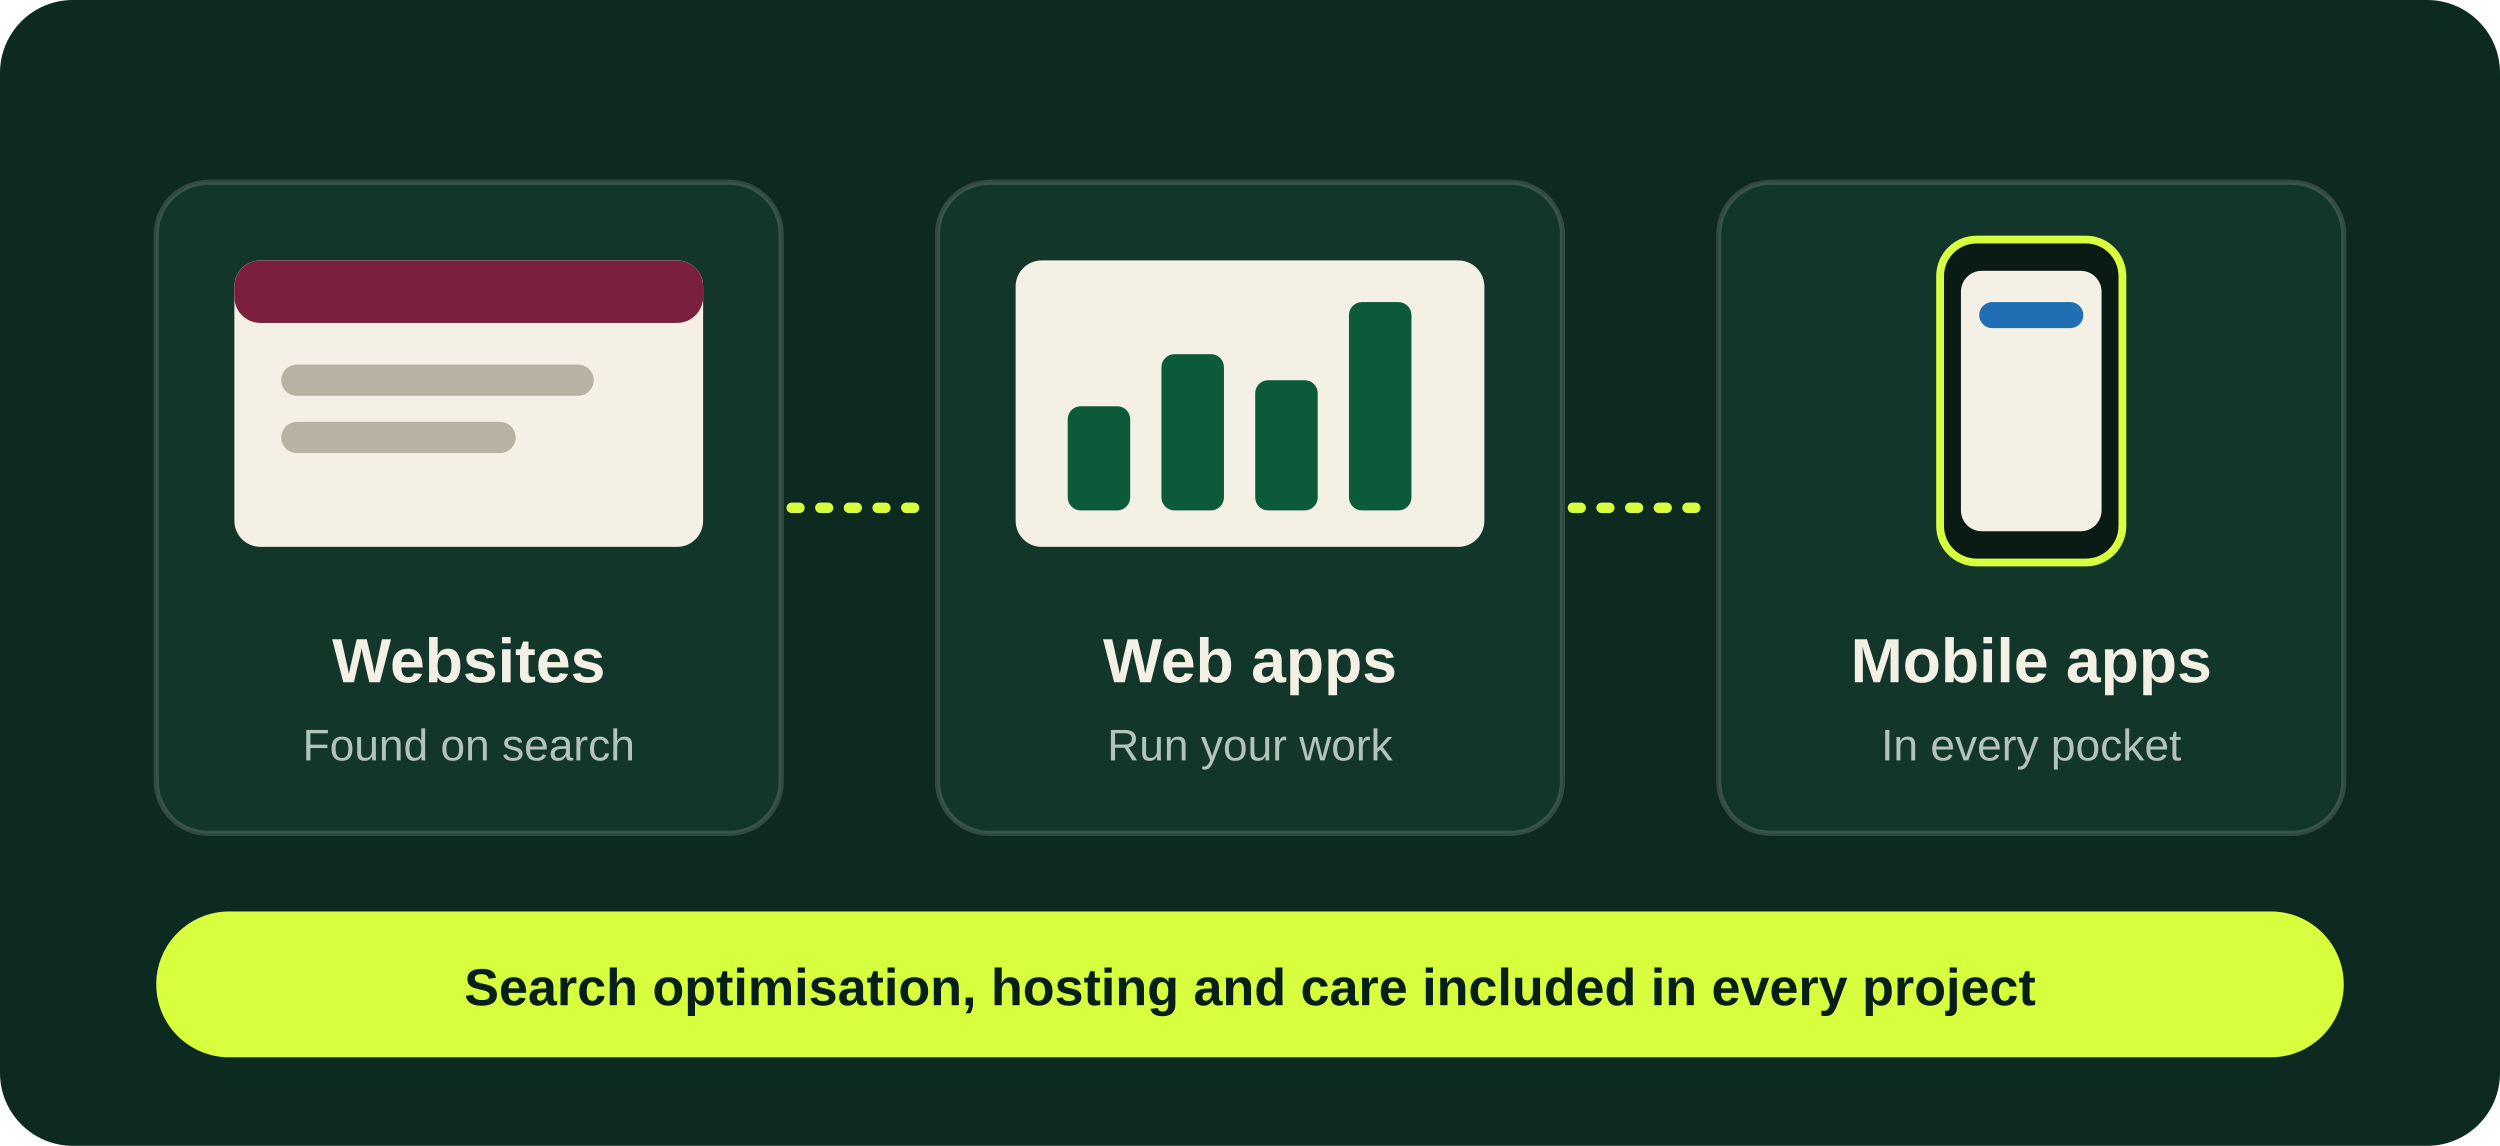
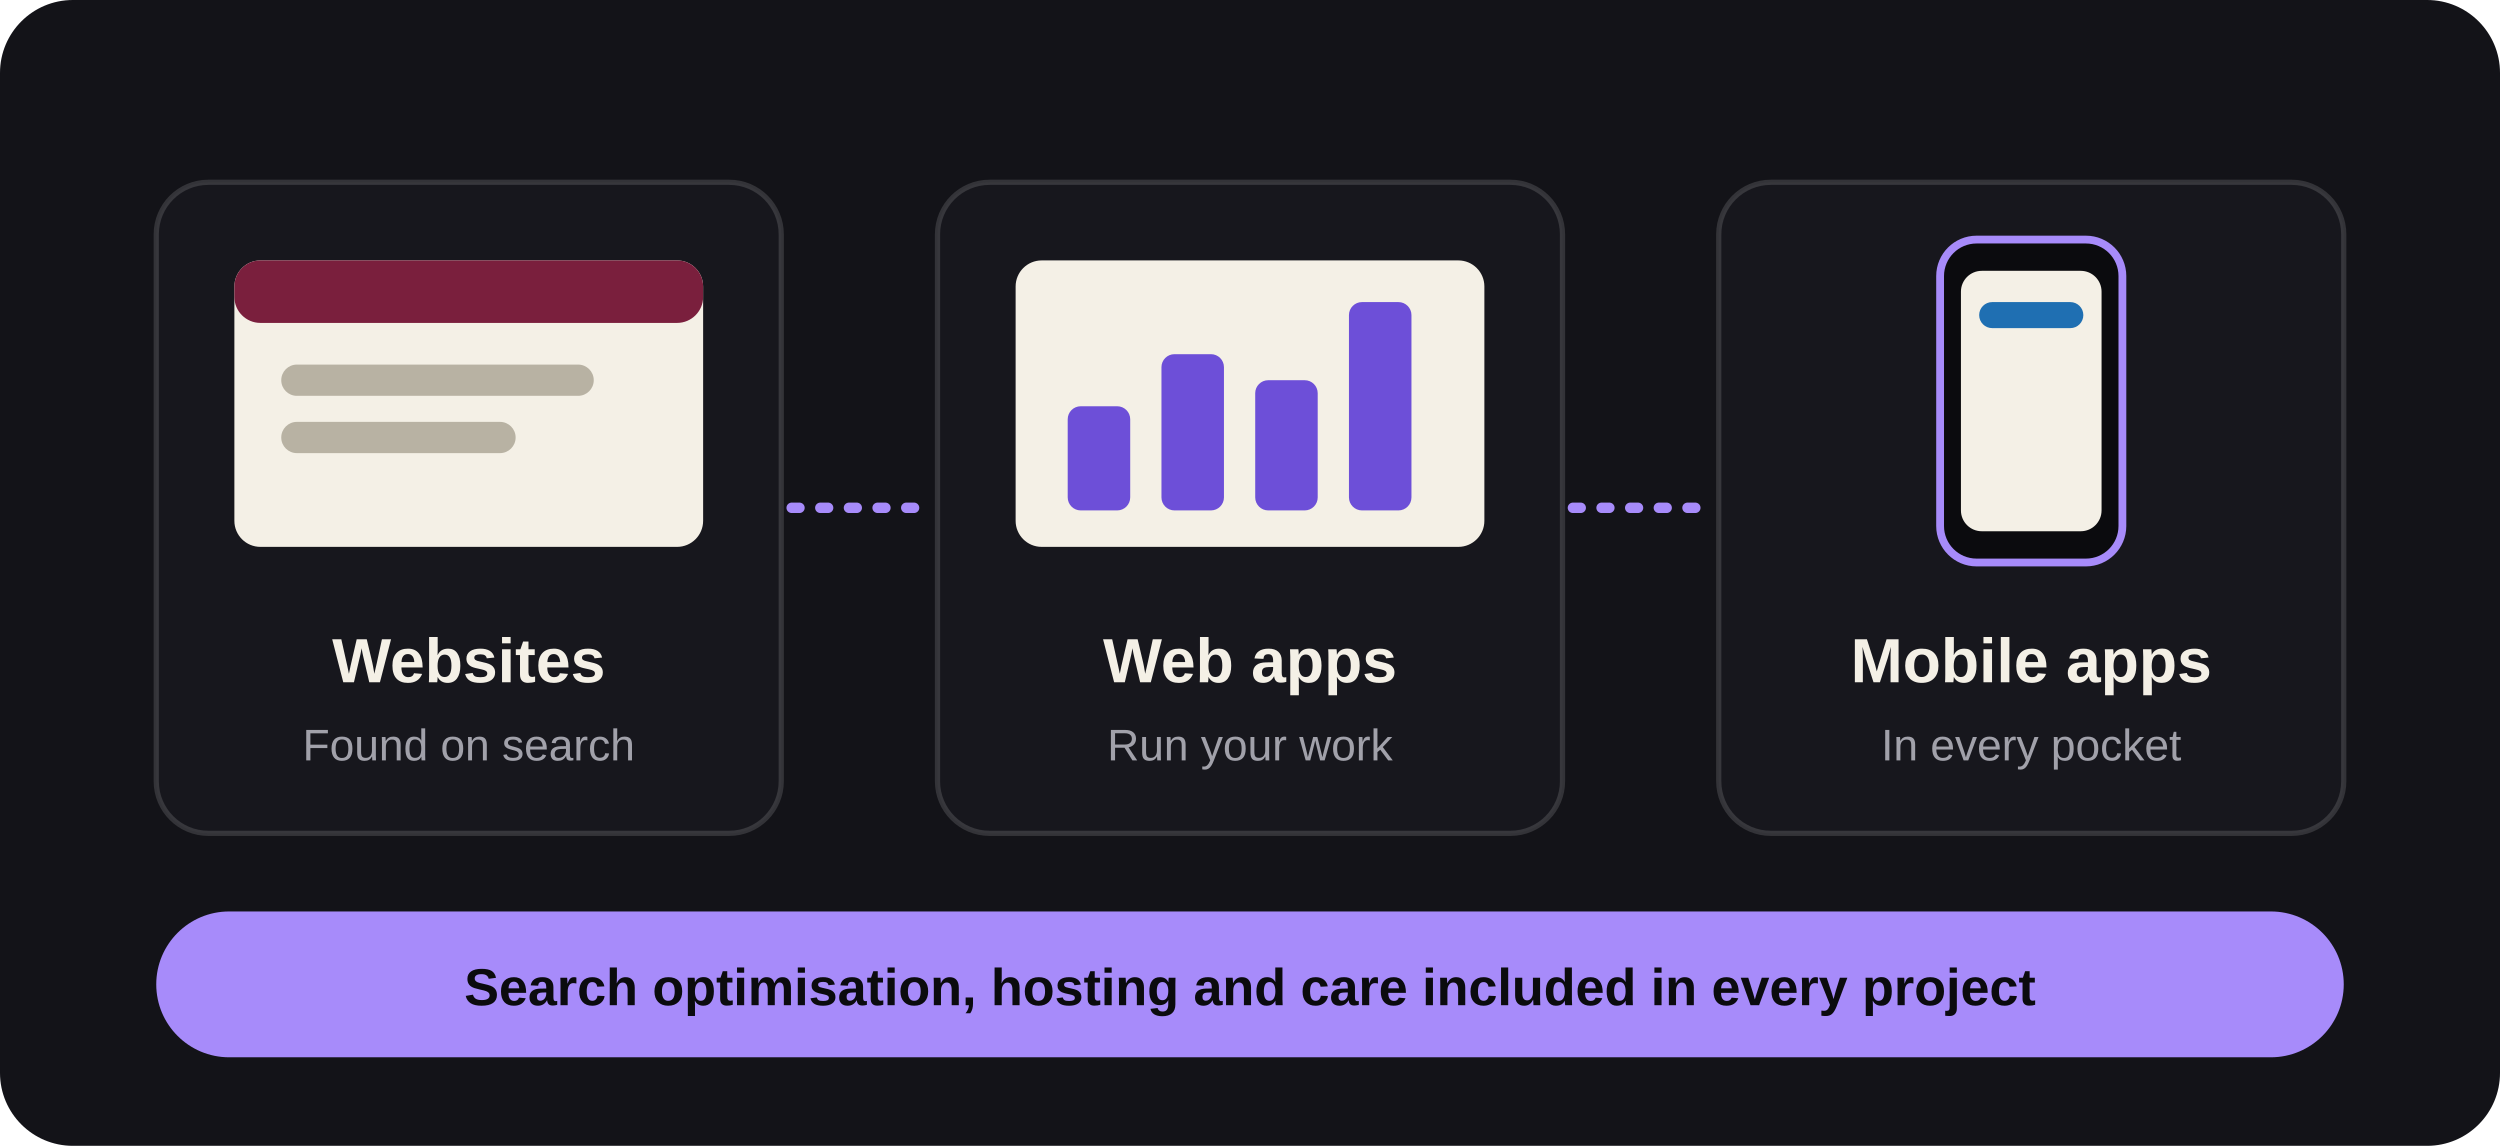
<svg xmlns="http://www.w3.org/2000/svg" viewBox="0 0 960 440" role="img" aria-labelledby="t">
-   <rect x="0" y="0" width="960" height="440" rx="28" fill="#0d2a20" />
-   <rect x="60" y="70" width="240" height="250" rx="20" fill="#123629" stroke="rgba(244,240,230,.16)" stroke-width="2" />
+   <rect x="0" y="0" width="960" height="440" rx="28" fill="#131318" />
+   <rect x="60" y="70" width="240" height="250" rx="20" fill="#17171d" stroke="rgba(255,255,255,.14)" stroke-width="2" />
  <rect x="90" y="100" width="180" height="110" rx="10" fill="#f4f0e6" />
  <rect x="90" y="100" width="180" height="24" rx="10" fill="#7a1f3d" />
  <rect x="108" y="140" width="120" height="12" rx="6" fill="#b8b2a3" />
  <rect x="108" y="162" width="90" height="12" rx="6" fill="#b8b2a3" />
  <text x="180" y="262" font-family="Arial,Helvetica,sans-serif" font-size="24" font-weight="800" fill="#f4f0e6" text-anchor="middle">Websites</text>
-   <text x="180" y="292" font-family="Arial,Helvetica,sans-serif" font-size="17" font-weight="400" fill="#b4c3b9" text-anchor="middle">Found on search</text>
-   <path d="M304 195h52" stroke="#d8ff3e" stroke-width="4" stroke-dasharray="3 8" stroke-linecap="round" />
-   <rect x="360" y="70" width="240" height="250" rx="20" fill="#123629" stroke="rgba(244,240,230,.16)" stroke-width="2" />
+   <text x="180" y="292" font-family="Arial,Helvetica,sans-serif" font-size="17" font-weight="400" fill="#a1a1aa" text-anchor="middle">Found on search</text>
+   <path d="M304 195h52" stroke="#a78bfa" stroke-width="4" stroke-dasharray="3 8" stroke-linecap="round" />
+   <rect x="360" y="70" width="240" height="250" rx="20" fill="#17171d" stroke="rgba(255,255,255,.14)" stroke-width="2" />
  <rect x="390" y="100" width="180" height="110" rx="10" fill="#f4f0e6" />
-   <rect x="410" y="156" width="24" height="40" rx="5" fill="#0b5a3a" />
-   <rect x="446" y="136" width="24" height="60" rx="5" fill="#0b5a3a" />
-   <rect x="482" y="146" width="24" height="50" rx="5" fill="#0b5a3a" />
-   <rect x="518" y="116" width="24" height="80" rx="5" fill="#0b5a3a" />
+   <rect x="410" y="156" width="24" height="40" rx="5" fill="#6d4fd8" />
+   <rect x="446" y="136" width="24" height="60" rx="5" fill="#6d4fd8" />
+   <rect x="482" y="146" width="24" height="50" rx="5" fill="#6d4fd8" />
+   <rect x="518" y="116" width="24" height="80" rx="5" fill="#6d4fd8" />
  <text x="480" y="262" font-family="Arial,Helvetica,sans-serif" font-size="24" font-weight="800" fill="#f4f0e6" text-anchor="middle">Web apps</text>
-   <text x="480" y="292" font-family="Arial,Helvetica,sans-serif" font-size="17" font-weight="400" fill="#b4c3b9" text-anchor="middle">Run your work</text>
-   <path d="M604 195h52" stroke="#d8ff3e" stroke-width="4" stroke-dasharray="3 8" stroke-linecap="round" />
-   <rect x="660" y="70" width="240" height="250" rx="20" fill="#123629" stroke="rgba(244,240,230,.16)" stroke-width="2" />
-   <rect x="745" y="92" width="70" height="124" rx="14" fill="#0a1a14" stroke="#d8ff3e" stroke-width="3" />
+   <text x="480" y="292" font-family="Arial,Helvetica,sans-serif" font-size="17" font-weight="400" fill="#a1a1aa" text-anchor="middle">Run your work</text>
+   <path d="M604 195h52" stroke="#a78bfa" stroke-width="4" stroke-dasharray="3 8" stroke-linecap="round" />
+   <rect x="660" y="70" width="240" height="250" rx="20" fill="#17171d" stroke="rgba(255,255,255,.14)" stroke-width="2" />
+   <rect x="745" y="92" width="70" height="124" rx="14" fill="#0b0b0e" stroke="#a78bfa" stroke-width="3" />
  <rect x="753" y="104" width="54" height="100" rx="8" fill="#f4f0e6" />
  <rect x="760" y="116" width="40" height="10" rx="5" fill="#1f6fb2" />
  <text x="780" y="262" font-family="Arial,Helvetica,sans-serif" font-size="24" font-weight="800" fill="#f4f0e6" text-anchor="middle">Mobile apps</text>
-   <text x="780" y="292" font-family="Arial,Helvetica,sans-serif" font-size="17" font-weight="400" fill="#b4c3b9" text-anchor="middle">In every pocket</text>
-   <rect x="60" y="350" width="840" height="56" rx="28" fill="#d8ff3e" />
-   <text x="480" y="386" font-family="Arial,Helvetica,sans-serif" font-size="20" font-weight="700" fill="#071f17" text-anchor="middle">Search optimisation, hosting and care included in every project</text>
+   <text x="780" y="292" font-family="Arial,Helvetica,sans-serif" font-size="17" font-weight="400" fill="#a1a1aa" text-anchor="middle">In every pocket</text>
+   <rect x="60" y="350" width="840" height="56" rx="28" fill="#a78bfa" />
+   <text x="480" y="386" font-family="Arial,Helvetica,sans-serif" font-size="20" font-weight="700" fill="#0b0b0e" text-anchor="middle">Search optimisation, hosting and care included in every project</text>
</svg>
